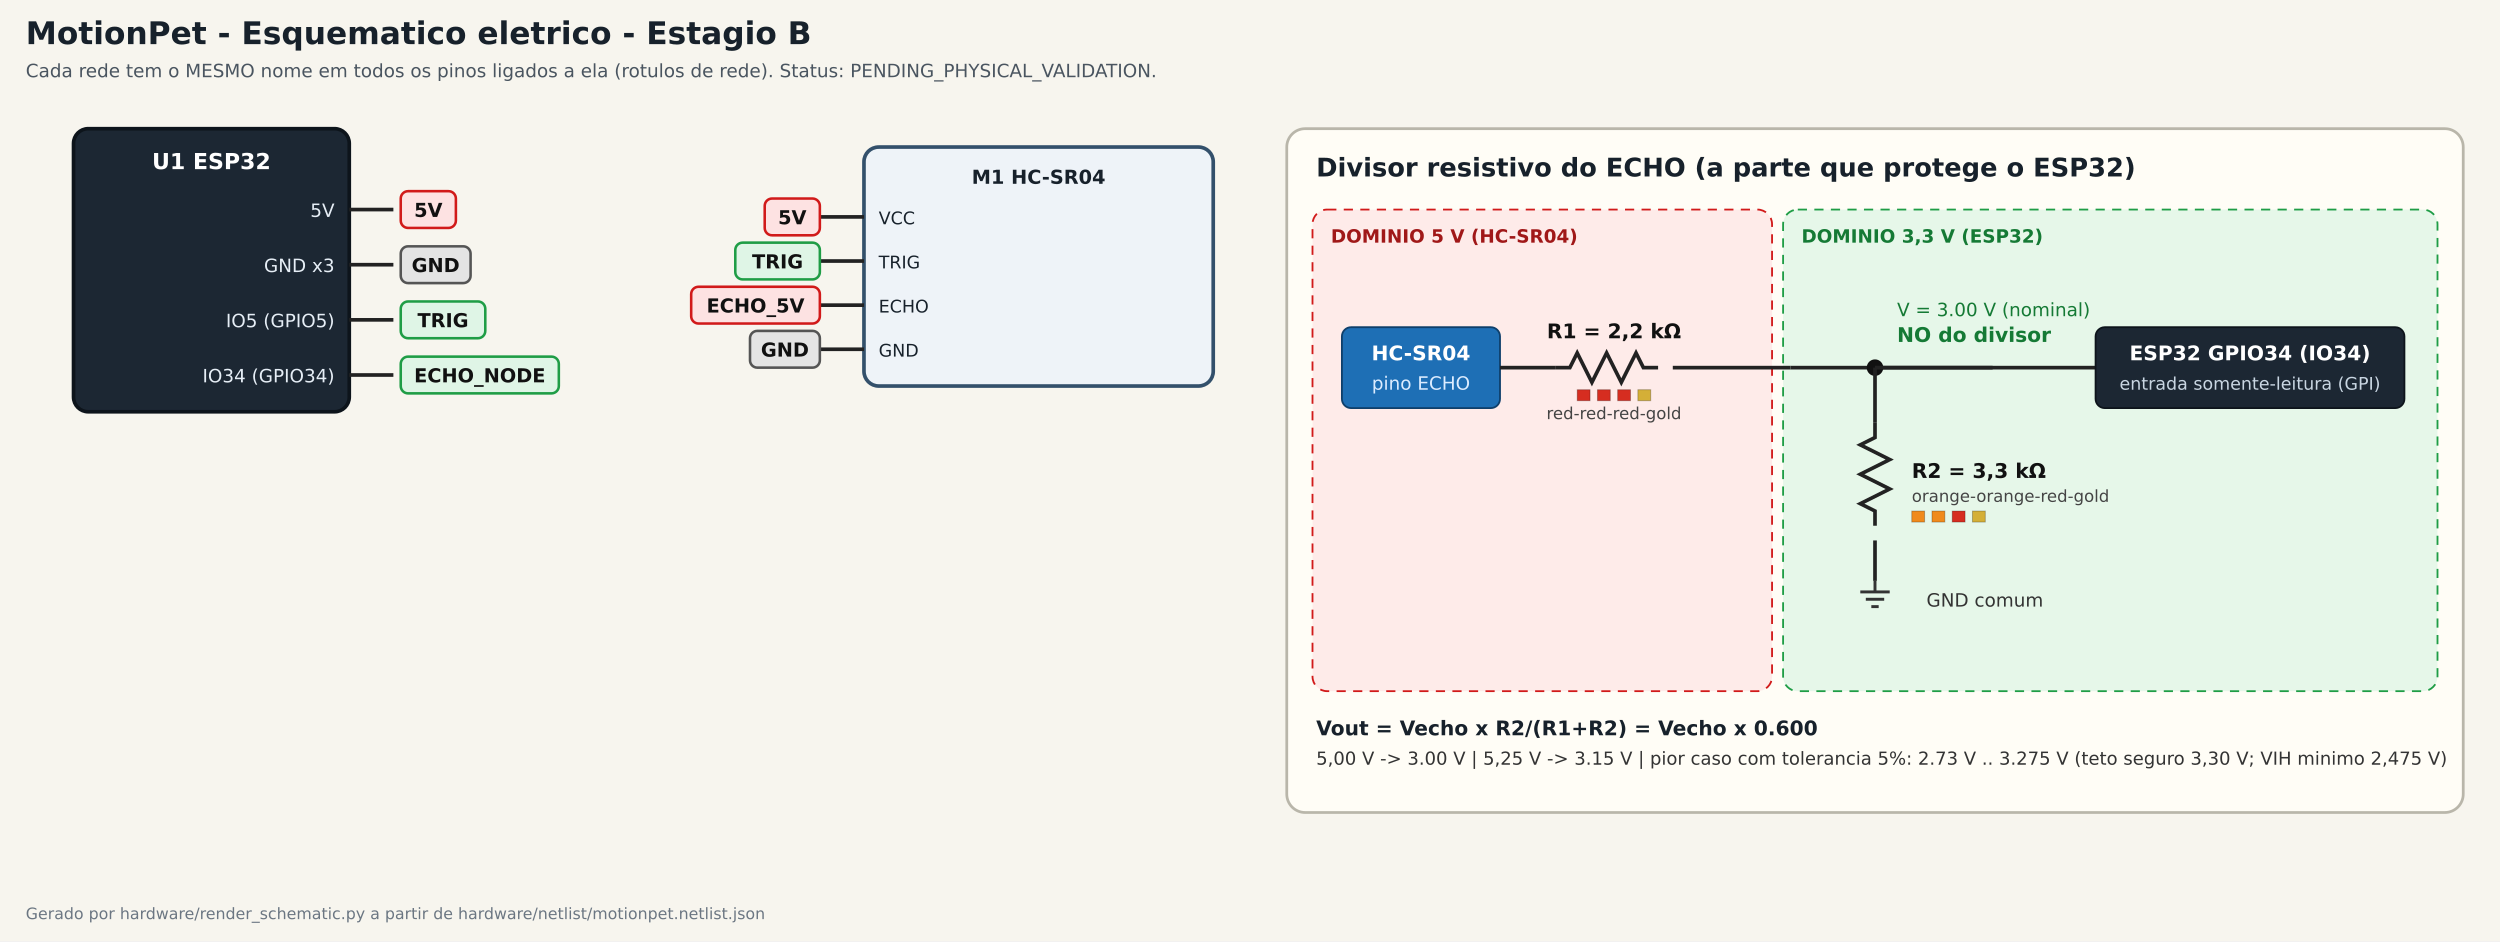
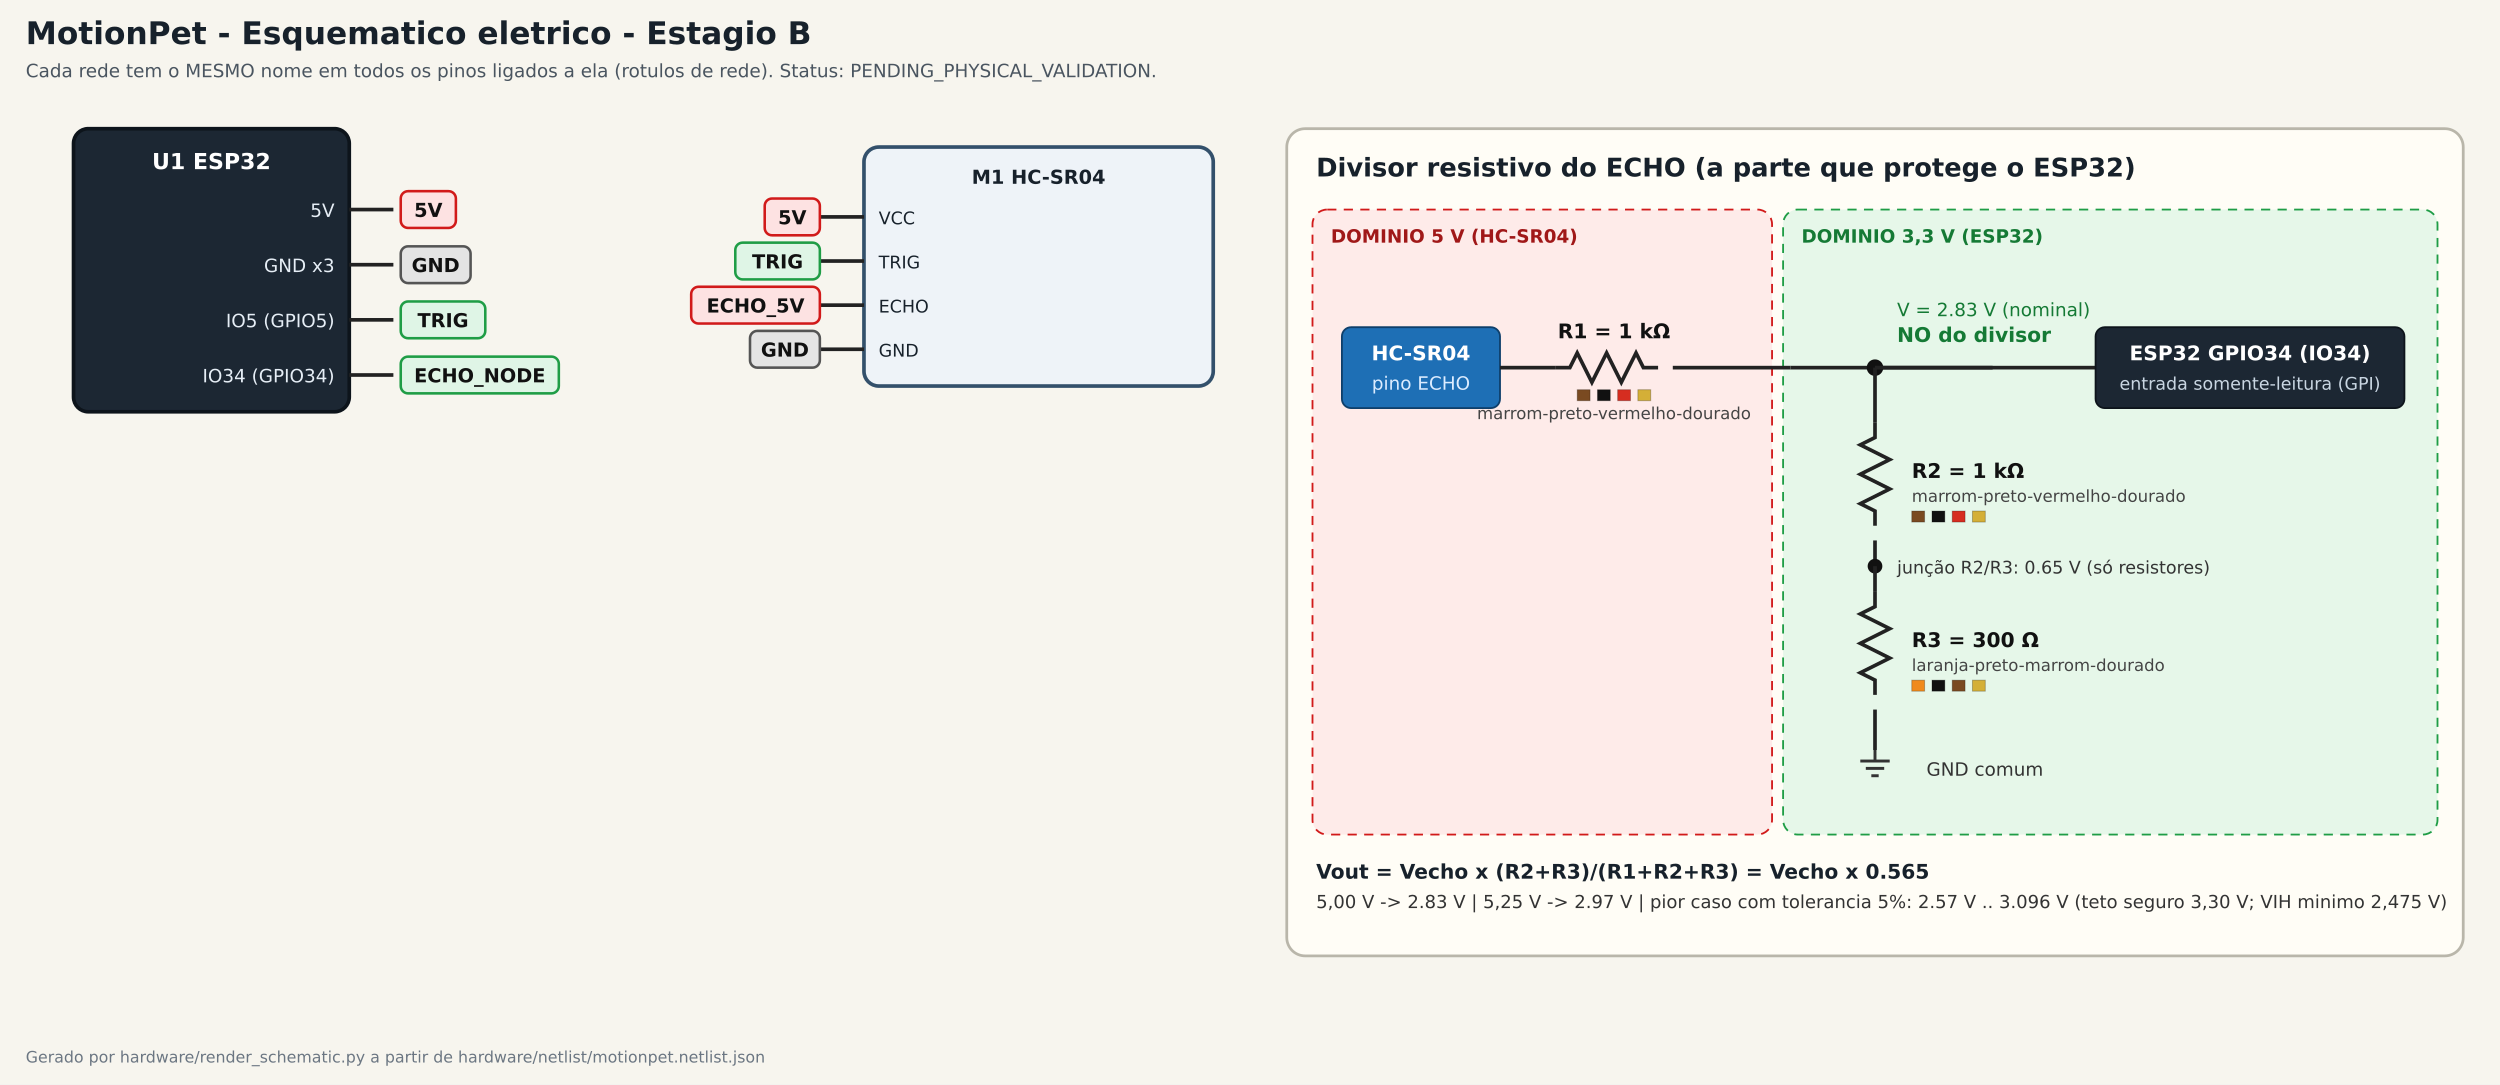
- <svg xmlns="http://www.w3.org/2000/svg" viewBox="0 0 1360 512" width="1360" height="512" font-family="DejaVu Sans, Verdana, Arial, sans-serif">
+ <svg xmlns="http://www.w3.org/2000/svg" viewBox="0 0 1360 590" width="1360" height="590" font-family="DejaVu Sans, Verdana, Arial, sans-serif">
  <rect width="100%" height="100%" fill="#f7f5ee" />
  <text x="14.0" y="24.0" font-family="DejaVu Sans, Verdana, Arial, sans-serif" font-size="17" fill="#17212b" text-anchor="start" font-weight="bold">MotionPet - Esquematico eletrico - Estagio B</text>
  <text x="14.0" y="42.0" font-family="DejaVu Sans, Verdana, Arial, sans-serif" font-size="10" fill="#4a5560" text-anchor="start" font-weight="normal">Cada rede tem o MESMO nome em todos os pinos ligados a ela (rotulos de rede). Status: PENDING_PHYSICAL_VALIDATION.</text>
  <rect x="40" y="70" width="150" height="154" rx="8" fill="#1c2733" stroke="#0d141b" stroke-width="2" />
  <text x="115.0" y="92.0" font-family="DejaVu Sans, Verdana, Arial, sans-serif" font-size="12" fill="#fff" text-anchor="middle" font-weight="bold">U1  ESP32</text>
  <path d="M190,114 h24" stroke="#222" stroke-width="2" />
  <text x="182.0" y="118.0" font-family="DejaVu Sans, Verdana, Arial, sans-serif" font-size="10" fill="#e6eef6" text-anchor="end" font-weight="normal">5V</text>
  <g>
    <rect x="218" y="104" width="30" height="20" rx="4" fill="#fde2e2" stroke="#d11a1a" stroke-width="1.4" />
    <text x="233.0" y="118.0" font-family="DejaVu Sans, Verdana, Arial, sans-serif" font-size="10.5" fill="#111" text-anchor="middle" font-weight="bold">5V</text>
  </g>
  <path d="M190,144 h24" stroke="#222" stroke-width="2" />
  <text x="182.0" y="148.0" font-family="DejaVu Sans, Verdana, Arial, sans-serif" font-size="10" fill="#e6eef6" text-anchor="end" font-weight="normal">GND x3</text>
  <g>
    <rect x="218" y="134" width="38" height="20" rx="4" fill="#e4e4e4" stroke="#555" stroke-width="1.4" />
    <text x="237.0" y="148.0" font-family="DejaVu Sans, Verdana, Arial, sans-serif" font-size="10.5" fill="#111" text-anchor="middle" font-weight="bold">GND</text>
  </g>
  <path d="M190,174 h24" stroke="#222" stroke-width="2" />
  <text x="182.0" y="178.0" font-family="DejaVu Sans, Verdana, Arial, sans-serif" font-size="10" fill="#e6eef6" text-anchor="end" font-weight="normal">IO5 (GPIO5)</text>
  <g>
    <rect x="218" y="164" width="46" height="20" rx="4" fill="#dff5e6" stroke="#1f9d46" stroke-width="1.4" />
    <text x="241.0" y="178.0" font-family="DejaVu Sans, Verdana, Arial, sans-serif" font-size="10.5" fill="#111" text-anchor="middle" font-weight="bold">TRIG</text>
  </g>
  <path d="M190,204 h24" stroke="#222" stroke-width="2" />
  <text x="182.0" y="208.0" font-family="DejaVu Sans, Verdana, Arial, sans-serif" font-size="10" fill="#e6eef6" text-anchor="end" font-weight="normal">IO34 (GPIO34)</text>
  <g>
    <rect x="218" y="194" width="86" height="20" rx="4" fill="#dff5e6" stroke="#1f9d46" stroke-width="1.4" />
    <text x="261.0" y="208.0" font-family="DejaVu Sans, Verdana, Arial, sans-serif" font-size="10.5" fill="#111" text-anchor="middle" font-weight="bold">ECHO_NODE</text>
  </g>
  <rect x="470" y="80" width="190" height="130" rx="8" fill="#eef3f8" stroke="#33506b" stroke-width="2" />
  <text x="565.0" y="100.0" font-family="DejaVu Sans, Verdana, Arial, sans-serif" font-size="10.5" fill="#17212b" text-anchor="middle" font-weight="bold">M1  HC-SR04</text>
  <path d="M470,118 h-24" stroke="#222" stroke-width="2" />
  <text x="478.0" y="122.0" font-family="DejaVu Sans, Verdana, Arial, sans-serif" font-size="9.5" fill="#17212b" text-anchor="start" font-weight="normal">VCC</text>
  <g>
    <rect x="416" y="108" width="30" height="20" rx="4" fill="#fde2e2" stroke="#d11a1a" stroke-width="1.4" />
    <text x="431.0" y="122.0" font-family="DejaVu Sans, Verdana, Arial, sans-serif" font-size="10.5" fill="#111" text-anchor="middle" font-weight="bold">5V</text>
  </g>
  <path d="M470,142 h-24" stroke="#222" stroke-width="2" />
  <text x="478.0" y="146.0" font-family="DejaVu Sans, Verdana, Arial, sans-serif" font-size="9.5" fill="#17212b" text-anchor="start" font-weight="normal">TRIG</text>
  <g>
    <rect x="400" y="132" width="46" height="20" rx="4" fill="#dff5e6" stroke="#1f9d46" stroke-width="1.4" />
    <text x="423.0" y="146.0" font-family="DejaVu Sans, Verdana, Arial, sans-serif" font-size="10.5" fill="#111" text-anchor="middle" font-weight="bold">TRIG</text>
  </g>
  <path d="M470,166 h-24" stroke="#222" stroke-width="2" />
  <text x="478.0" y="170.0" font-family="DejaVu Sans, Verdana, Arial, sans-serif" font-size="9.5" fill="#17212b" text-anchor="start" font-weight="normal">ECHO</text>
  <g>
    <rect x="376" y="156" width="70" height="20" rx="4" fill="#fde2e2" stroke="#d11a1a" stroke-width="1.4" />
    <text x="411.0" y="170.0" font-family="DejaVu Sans, Verdana, Arial, sans-serif" font-size="10.5" fill="#111" text-anchor="middle" font-weight="bold">ECHO_5V</text>
  </g>
  <path d="M470,190 h-24" stroke="#222" stroke-width="2" />
  <text x="478.0" y="194.0" font-family="DejaVu Sans, Verdana, Arial, sans-serif" font-size="9.5" fill="#17212b" text-anchor="start" font-weight="normal">GND</text>
  <g>
    <rect x="408" y="180" width="38" height="20" rx="4" fill="#e4e4e4" stroke="#555" stroke-width="1.4" />
    <text x="427.0" y="194.0" font-family="DejaVu Sans, Verdana, Arial, sans-serif" font-size="10.5" fill="#111" text-anchor="middle" font-weight="bold">GND</text>
  </g>
  <g transform="translate(700 70)">
-     <rect x="0" y="0" width="640" height="372" rx="10" fill="#fffdf6" stroke="#b9b6aa" stroke-width="1.5" />
+     <rect x="0" y="0" width="640" height="450" rx="10" fill="#fffdf6" stroke="#b9b6aa" stroke-width="1.5" />
    <text x="16.0" y="26.0" font-family="DejaVu Sans, Verdana, Arial, sans-serif" font-size="14" fill="#17212b" text-anchor="start" font-weight="bold">Divisor resistivo do ECHO (a parte que protege o ESP32)</text>
-     <rect x="14" y="44" width="250" height="262" rx="8" fill="#fde2e2" fill-opacity="0.65" stroke="#d11a1a" stroke-dasharray="5 4" />
+     <rect x="14" y="44" width="250" height="340" rx="8" fill="#fde2e2" fill-opacity="0.65" stroke="#d11a1a" stroke-dasharray="5 4" />
    <text x="24.0" y="62.0" font-family="DejaVu Sans, Verdana, Arial, sans-serif" font-size="10" fill="#a01818" text-anchor="start" font-weight="bold">DOMINIO 5 V (HC-SR04)</text>
-     <rect x="270" y="44" width="356" height="262" rx="8" fill="#dff5e6" fill-opacity="0.8" stroke="#1f9d46" stroke-dasharray="5 4" />
+     <rect x="270" y="44" width="356" height="340" rx="8" fill="#dff5e6" fill-opacity="0.8" stroke="#1f9d46" stroke-dasharray="5 4" />
    <text x="280.0" y="62.0" font-family="DejaVu Sans, Verdana, Arial, sans-serif" font-size="10" fill="#157a35" text-anchor="start" font-weight="bold">DOMINIO 3,3 V (ESP32)</text>
    <rect x="30" y="108" width="86" height="44" rx="5" fill="#1e6fb5" stroke="#0e3f6b" />
    <text x="73.0" y="126.0" font-family="DejaVu Sans, Verdana, Arial, sans-serif" font-size="11" fill="#fff" text-anchor="middle" font-weight="bold">HC-SR04</text>
    <text x="73.0" y="142.0" font-family="DejaVu Sans, Verdana, Arial, sans-serif" font-size="10" fill="#dcecff" text-anchor="middle" font-weight="normal">pino ECHO</text>
    <path d="M116,130 h30" stroke="#222" stroke-width="2" />
    <path d="M146,130 h8 l4,-8 l8,16 l8,-16 l8,16 l8,-16 l4,8 h8" fill="none" stroke="#222" stroke-width="2" />
-     <text x="178.0" y="114.0" font-family="DejaVu Sans, Verdana, Arial, sans-serif" font-size="11" fill="#111" text-anchor="middle" font-weight="bold">R1 = 2,2 kΩ</text>
-     <text x="178.0" y="158.0" font-family="DejaVu Sans, Verdana, Arial, sans-serif" font-size="9" fill="#444" text-anchor="middle" font-weight="normal">red-red-red-gold</text>
-     <rect x="158" y="142" width="7" height="6" fill="#d62d20" stroke="#0004" stroke-width="0.5" />
-     <rect x="169" y="142" width="7" height="6" fill="#d62d20" stroke="#0004" stroke-width="0.5" />
+     <text x="178.0" y="114.0" font-family="DejaVu Sans, Verdana, Arial, sans-serif" font-size="11" fill="#111" text-anchor="middle" font-weight="bold">R1 = 1 kΩ</text>
+     <text x="178.0" y="158.0" font-family="DejaVu Sans, Verdana, Arial, sans-serif" font-size="9" fill="#444" text-anchor="middle" font-weight="normal">marrom-preto-vermelho-dourado</text>
+     <rect x="158" y="142" width="7" height="6" fill="#7a4a21" stroke="#0004" stroke-width="0.5" />
+     <rect x="169" y="142" width="7" height="6" fill="#111" stroke="#0004" stroke-width="0.5" />
    <rect x="180" y="142" width="7" height="6" fill="#d62d20" stroke="#0004" stroke-width="0.5" />
    <rect x="191" y="142" width="7" height="6" fill="#d4af37" stroke="#0004" stroke-width="0.5" />
    <path d="M210,130 h64 " stroke="#222" stroke-width="2" />
    <path d="M274,130 h110" stroke="#222" stroke-width="2" />
    <circle cx="320" cy="130" r="4.5" fill="#111" />
    <text x="332.0" y="116.0" font-family="DejaVu Sans, Verdana, Arial, sans-serif" font-size="11" fill="#157a35" text-anchor="start" font-weight="bold">NO do divisor</text>
-     <text x="332.0" y="102.0" font-family="DejaVu Sans, Verdana, Arial, sans-serif" font-size="10" fill="#157a35" text-anchor="start" font-weight="normal">V = 3.00 V (nominal)</text>
+     <text x="332.0" y="102.0" font-family="DejaVu Sans, Verdana, Arial, sans-serif" font-size="10" fill="#157a35" text-anchor="start" font-weight="normal">V = 2.83 V (nominal)</text>
    <path d="M320,130 h120" stroke="#222" stroke-width="2" />
    <rect x="440" y="108" width="168" height="44" rx="5" fill="#1c2733" stroke="#0d141b" />
    <text x="524.0" y="126.0" font-family="DejaVu Sans, Verdana, Arial, sans-serif" font-size="11" fill="#fff" text-anchor="middle" font-weight="bold">ESP32  GPIO34 (IO34)</text>
    <text x="524.0" y="142.0" font-family="DejaVu Sans, Verdana, Arial, sans-serif" font-size="9.5" fill="#c9d6e2" text-anchor="middle" font-weight="normal">entrada somente-leitura (GPI)</text>
    <path d="M320,130 v30" stroke="#222" stroke-width="2" />
    <path d="M320,160 v8 l-8,4 l16,8 l-16,8 l16,8 l-16,8 l8,4 v8" fill="none" stroke="#222" stroke-width="2" />
-     <text x="340.0" y="190.0" font-family="DejaVu Sans, Verdana, Arial, sans-serif" font-size="11" fill="#111" text-anchor="start" font-weight="bold">R2 = 3,3 kΩ</text>
-     <text x="340.0" y="203.0" font-family="DejaVu Sans, Verdana, Arial, sans-serif" font-size="9" fill="#444" text-anchor="start" font-weight="normal">orange-orange-red-gold</text>
-     <rect x="340" y="208.0" width="7" height="6" fill="#f08a1c" stroke="#0004" stroke-width="0.5" />
-     <rect x="351" y="208.0" width="7" height="6" fill="#f08a1c" stroke="#0004" stroke-width="0.5" />
+     <text x="340.0" y="190.0" font-family="DejaVu Sans, Verdana, Arial, sans-serif" font-size="11" fill="#111" text-anchor="start" font-weight="bold">R2 = 1 kΩ</text>
+     <text x="340.0" y="203.0" font-family="DejaVu Sans, Verdana, Arial, sans-serif" font-size="9" fill="#444" text-anchor="start" font-weight="normal">marrom-preto-vermelho-dourado</text>
+     <rect x="340" y="208.0" width="7" height="6" fill="#7a4a21" stroke="#0004" stroke-width="0.5" />
+     <rect x="351" y="208.0" width="7" height="6" fill="#111" stroke="#0004" stroke-width="0.5" />
    <rect x="362" y="208.0" width="7" height="6" fill="#d62d20" stroke="#0004" stroke-width="0.5" />
    <rect x="373" y="208.0" width="7" height="6" fill="#d4af37" stroke="#0004" stroke-width="0.5" />
-     <path d="M320,224 v22" stroke="#222" stroke-width="2" />
-     <path d="M320,246 v6 M312,252 h16 M315,256 h10 M318,260 h4" stroke="#333" stroke-width="1.6" fill="none" />
-     <text x="348.0" y="260.0" font-family="DejaVu Sans, Verdana, Arial, sans-serif" font-size="10" fill="#333" text-anchor="start" font-weight="normal">GND comum</text>
-     <text x="16.0" y="330.0" font-family="DejaVu Sans, Verdana, Arial, sans-serif" font-size="11" fill="#17212b" text-anchor="start" font-weight="bold">Vout = Vecho x R2/(R1+R2) = Vecho x 0.600</text>
-     <text x="16.0" y="346.0" font-family="DejaVu Sans, Verdana, Arial, sans-serif" font-size="9.8" fill="#333" text-anchor="start" font-weight="normal">5,00 V -&gt; 3.00 V   |   5,25 V -&gt; 3.15 V   |   pior caso com tolerancia 5%: 2.73 V .. 3.275 V (teto seguro 3,30 V; VIH minimo 2,475 V)</text>
+     <path d="M320,224 v14" stroke="#222" stroke-width="2" />
+     <circle cx="320" cy="238" r="4" fill="#111" />
+     <text x="332.0" y="242.0" font-family="DejaVu Sans, Verdana, Arial, sans-serif" font-size="9.5" fill="#333" text-anchor="start" font-weight="normal">junção R2/R3: 0.65 V (só resistores)</text>
+     <path d="M320,238 v14" stroke="#222" stroke-width="2" />
+     <path d="M320,252 v8 l-8,4 l16,8 l-16,8 l16,8 l-16,8 l8,4 v8" fill="none" stroke="#222" stroke-width="2" />
+     <text x="340.0" y="282.0" font-family="DejaVu Sans, Verdana, Arial, sans-serif" font-size="11" fill="#111" text-anchor="start" font-weight="bold">R3 = 300 Ω</text>
+     <text x="340.0" y="295.0" font-family="DejaVu Sans, Verdana, Arial, sans-serif" font-size="9" fill="#444" text-anchor="start" font-weight="normal">laranja-preto-marrom-dourado</text>
+     <rect x="340" y="300.0" width="7" height="6" fill="#f08a1c" stroke="#0004" stroke-width="0.5" />
+     <rect x="351" y="300.0" width="7" height="6" fill="#111" stroke="#0004" stroke-width="0.5" />
+     <rect x="362" y="300.0" width="7" height="6" fill="#7a4a21" stroke="#0004" stroke-width="0.5" />
+     <rect x="373" y="300.0" width="7" height="6" fill="#d4af37" stroke="#0004" stroke-width="0.5" />
+     <path d="M320,316 v22" stroke="#222" stroke-width="2" />
+     <path d="M320,338 v6 M312,344 h16 M315,348 h10 M318,352 h4" stroke="#333" stroke-width="1.6" fill="none" />
+     <text x="348.0" y="352.0" font-family="DejaVu Sans, Verdana, Arial, sans-serif" font-size="10" fill="#333" text-anchor="start" font-weight="normal">GND comum</text>
+     <text x="16.0" y="408.0" font-family="DejaVu Sans, Verdana, Arial, sans-serif" font-size="11" fill="#17212b" text-anchor="start" font-weight="bold">Vout = Vecho x (R2+R3)/(R1+R2+R3) = Vecho x 0.565</text>
+     <text x="16.0" y="424.0" font-family="DejaVu Sans, Verdana, Arial, sans-serif" font-size="9.8" fill="#333" text-anchor="start" font-weight="normal">5,00 V -&gt; 2.83 V   |   5,25 V -&gt; 2.97 V   |   pior caso com tolerancia 5%: 2.57 V .. 3.096 V (teto seguro 3,30 V; VIH minimo 2,475 V)</text>
  </g>
-   <text x="14.0" y="500.0" font-family="DejaVu Sans, Verdana, Arial, sans-serif" font-size="8.6" fill="#6b7682" text-anchor="start" font-weight="normal">Gerado por hardware/render_schematic.py a partir de hardware/netlist/motionpet.netlist.json</text>
+   <text x="14.0" y="578.0" font-family="DejaVu Sans, Verdana, Arial, sans-serif" font-size="8.6" fill="#6b7682" text-anchor="start" font-weight="normal">Gerado por hardware/render_schematic.py a partir de hardware/netlist/motionpet.netlist.json</text>
</svg>
